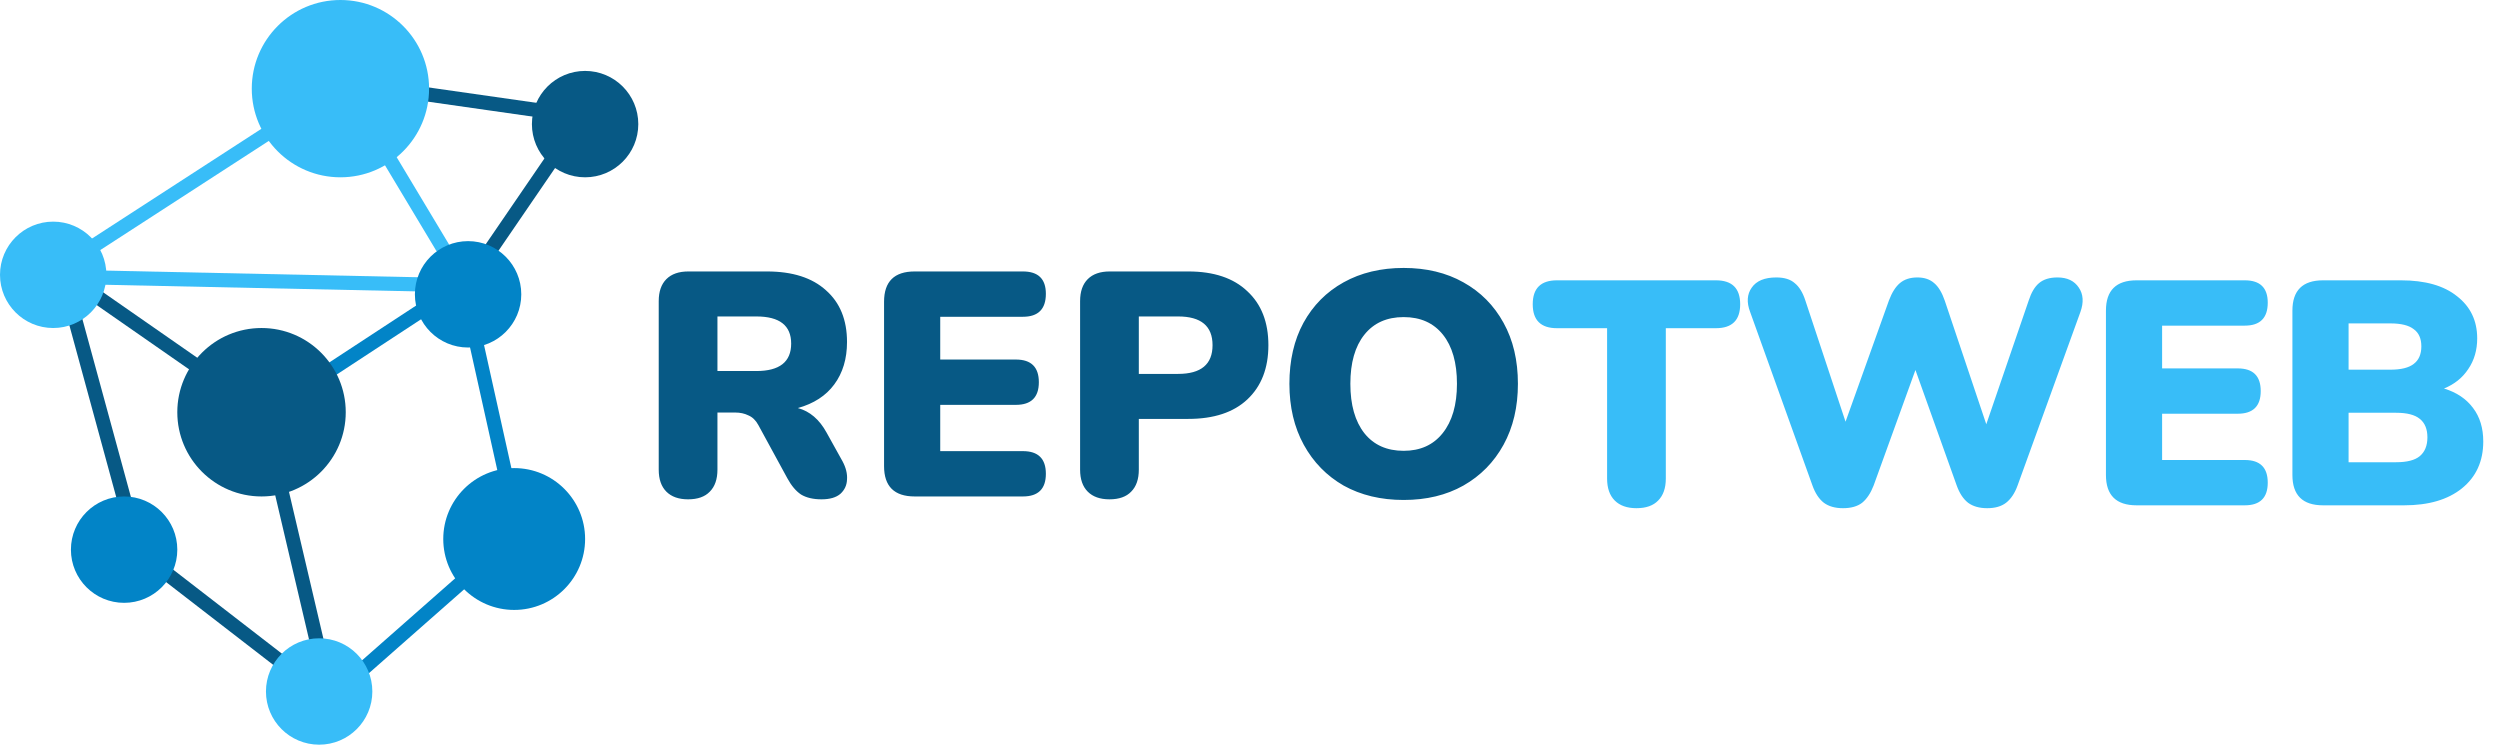
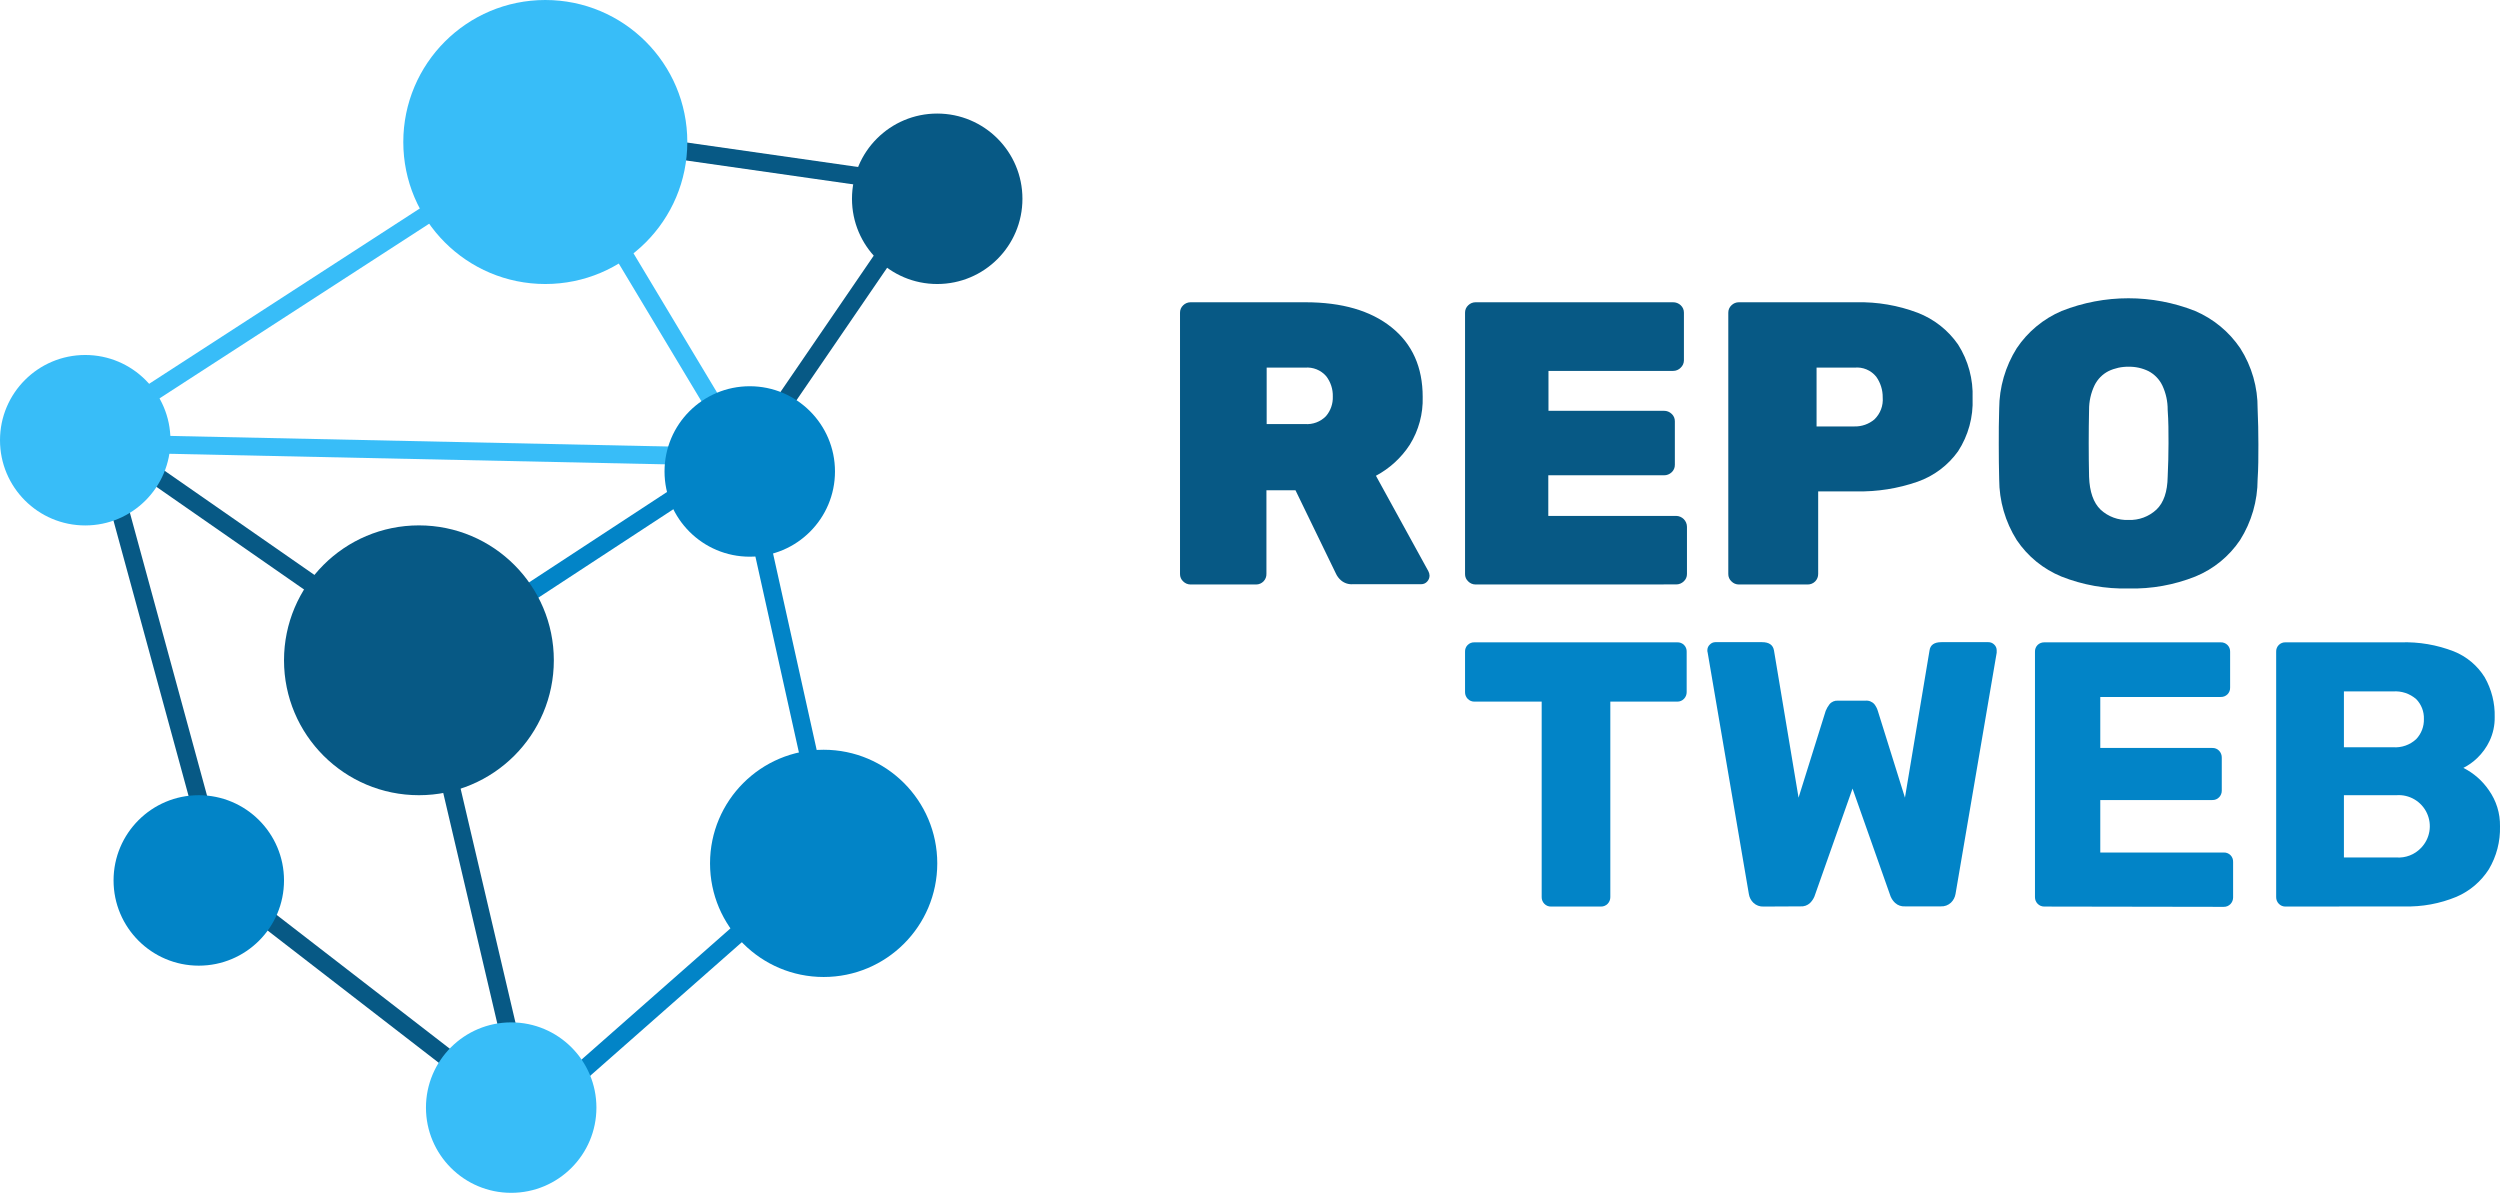
- <svg xmlns="http://www.w3.org/2000/svg" width="282" height="84" viewBox="0 0 282 84" fill="none">
-   <line x1="6.017" y1="31.2" x2="53.017" y2="32.2" stroke="#38BDF8" stroke-width="1.6" />
-   <line x1="6.772" y1="29.79" x2="15.772" y2="62.789" stroke="#075985" stroke-width="1.6" />
-   <line x1="6.457" y1="30.343" x2="29.457" y2="46.343" stroke="#075985" stroke-width="1.6" />
-   <line x1="14.489" y1="61.367" x2="36.489" y2="78.367" stroke="#075985" stroke-width="1.6" />
-   <line x1="28.762" y1="47.331" x2="51.962" y2="32.131" stroke="#0284C7" stroke-width="1.6" />
-   <line x1="29.979" y1="47.817" x2="36.779" y2="76.817" stroke="#075985" stroke-width="1.6" />
-   <line x1="36.471" y1="79.4" x2="58.271" y2="60.2" stroke="#0284C7" stroke-width="1.6" />
-   <line x1="52.381" y1="32.627" x2="58.781" y2="61.426" stroke="#0284C7" stroke-width="1.6" />
-   <line x1="38.113" y1="9.208" x2="66.113" y2="13.208" stroke="#075985" stroke-width="1.6" />
-   <line x1="52.34" y1="32.548" x2="65.34" y2="13.548" stroke="#075985" stroke-width="1.6" />
-   <line x1="38.686" y1="9.188" x2="53.086" y2="33.188" stroke="#38BDF8" stroke-width="1.6" />
-   <line x1="6.565" y1="30.329" x2="38.365" y2="9.729" stroke="#38BDF8" stroke-width="1.6" />
-   <circle cx="66" cy="14" r="6" fill="#075985" />
-   <circle cx="29.5" cy="46.5" r="9.5" fill="#075985" />
-   <circle cx="14" cy="62" r="6" fill="#0284C7" />
-   <circle cx="6" cy="31" r="6" fill="#38BDF8" />
-   <circle cx="38.4" cy="10" r="10" fill="#38BDF8" />
-   <circle cx="52.8" cy="33.2" r="6" fill="#0284C7" />
-   <circle cx="58" cy="60.8" r="8" fill="#0284C7" />
-   <circle cx="36" cy="78" r="6" fill="#38BDF8" />
-   <path d="M77.616 56.324C76.56 56.324 75.744 56.036 75.168 55.46C74.592 54.884 74.304 54.056 74.304 52.976V33.968C74.304 32.888 74.592 32.06 75.168 31.484C75.744 30.908 76.572 30.62 77.652 30.62H86.508C89.388 30.62 91.608 31.328 93.168 32.744C94.752 34.136 95.544 36.08 95.544 38.576C95.544 40.472 95.064 42.068 94.104 43.364C93.168 44.636 91.8 45.524 90 46.028C91.344 46.388 92.424 47.312 93.24 48.8L95.04 52.04C95.424 52.76 95.592 53.444 95.544 54.092C95.52 54.74 95.268 55.28 94.788 55.712C94.308 56.12 93.6 56.324 92.664 56.324C91.728 56.324 90.96 56.144 90.36 55.784C89.784 55.4 89.268 54.788 88.812 53.948L85.536 47.936C85.248 47.408 84.876 47.048 84.42 46.856C83.988 46.64 83.484 46.532 82.908 46.532H80.928V52.976C80.928 54.056 80.64 54.884 80.064 55.46C79.512 56.036 78.696 56.324 77.616 56.324ZM80.928 41.852H85.32C87.936 41.852 89.244 40.82 89.244 38.756C89.244 36.716 87.936 35.696 85.32 35.696H80.928V41.852ZM103.178 56C100.874 56 99.722 54.86 99.722 52.58V34.04C99.722 31.76 100.874 30.62 103.178 30.62H115.382C117.11 30.62 117.974 31.46 117.974 33.14C117.974 34.868 117.11 35.732 115.382 35.732H106.058V40.556H114.59C116.318 40.556 117.182 41.408 117.182 43.112C117.182 44.816 116.318 45.668 114.59 45.668H106.058V50.888H115.382C117.11 50.888 117.974 51.74 117.974 53.444C117.974 55.148 117.11 56 115.382 56H103.178ZM125.147 56.324C124.091 56.324 123.275 56.036 122.699 55.46C122.123 54.884 121.835 54.056 121.835 52.976V33.968C121.835 32.888 122.123 32.06 122.699 31.484C123.275 30.908 124.103 30.62 125.183 30.62H134.039C136.919 30.62 139.139 31.364 140.699 32.852C142.283 34.316 143.075 36.344 143.075 38.936C143.075 41.528 142.283 43.568 140.699 45.056C139.139 46.52 136.919 47.252 134.039 47.252H128.459V52.976C128.459 54.056 128.171 54.884 127.595 55.46C127.043 56.036 126.227 56.324 125.147 56.324ZM128.459 42.176H132.887C135.479 42.176 136.775 41.096 136.775 38.936C136.775 36.776 135.479 35.696 132.887 35.696H128.459V42.176ZM158.333 56.396C155.765 56.396 153.509 55.856 151.565 54.776C149.645 53.672 148.145 52.136 147.065 50.168C145.985 48.2 145.445 45.908 145.445 43.292C145.445 40.652 145.973 38.36 147.029 36.416C148.109 34.448 149.621 32.924 151.565 31.844C153.509 30.764 155.765 30.224 158.333 30.224C160.901 30.224 163.145 30.764 165.065 31.844C167.009 32.924 168.521 34.448 169.601 36.416C170.681 38.36 171.221 40.652 171.221 43.292C171.221 45.908 170.681 48.2 169.601 50.168C168.521 52.136 167.009 53.672 165.065 54.776C163.145 55.856 160.901 56.396 158.333 56.396ZM158.333 50.852C160.205 50.852 161.669 50.192 162.725 48.872C163.805 47.528 164.345 45.668 164.345 43.292C164.345 40.916 163.817 39.068 162.761 37.748C161.705 36.428 160.229 35.768 158.333 35.768C156.437 35.768 154.961 36.428 153.905 37.748C152.849 39.068 152.321 40.916 152.321 43.292C152.321 45.668 152.849 47.528 153.905 48.872C154.961 50.192 156.437 50.852 158.333 50.852Z" fill="#075985" />
-   <path d="M184.592 57.324C183.536 57.324 182.72 57.036 182.144 56.46C181.568 55.884 181.28 55.056 181.28 53.976V37.02H175.628C173.804 37.02 172.892 36.12 172.892 34.32C172.892 32.52 173.804 31.62 175.628 31.62H193.556C195.38 31.62 196.292 32.52 196.292 34.32C196.292 36.12 195.38 37.02 193.556 37.02H187.904V53.976C187.904 55.056 187.616 55.884 187.04 56.46C186.488 57.036 185.672 57.324 184.592 57.324ZM207.889 57.324C207.001 57.324 206.281 57.12 205.729 56.712C205.177 56.28 204.745 55.62 204.433 54.732L197.413 35.184C197.005 34.104 197.065 33.192 197.593 32.448C198.121 31.68 199.045 31.296 200.365 31.296C201.277 31.296 201.973 31.512 202.453 31.944C202.957 32.352 203.353 33 203.641 33.888L208.177 47.568L213.073 33.888C213.409 33 213.817 32.352 214.297 31.944C214.801 31.512 215.461 31.296 216.277 31.296C217.069 31.296 217.705 31.512 218.185 31.944C218.665 32.352 219.061 33.012 219.373 33.924L224.053 47.856L228.841 33.888C229.129 33 229.513 32.352 229.993 31.944C230.497 31.512 231.193 31.296 232.081 31.296C233.185 31.296 233.989 31.68 234.493 32.448C234.997 33.192 235.057 34.104 234.673 35.184L227.581 54.768C227.269 55.632 226.837 56.28 226.285 56.712C225.757 57.12 225.049 57.324 224.161 57.324C223.273 57.324 222.553 57.12 222.001 56.712C221.449 56.28 221.017 55.62 220.705 54.732L216.061 41.736L211.345 54.768C211.009 55.632 210.577 56.28 210.049 56.712C209.521 57.12 208.801 57.324 207.889 57.324ZM241.006 57C238.702 57 237.55 55.86 237.55 53.58V35.04C237.55 32.76 238.702 31.62 241.006 31.62H253.21C254.938 31.62 255.802 32.46 255.802 34.14C255.802 35.868 254.938 36.732 253.21 36.732H243.886V41.556H252.418C254.146 41.556 255.01 42.408 255.01 44.112C255.01 45.816 254.146 46.668 252.418 46.668H243.886V51.888H253.21C254.938 51.888 255.802 52.74 255.802 54.444C255.802 56.148 254.938 57 253.21 57H241.006ZM262.04 57C259.736 57 258.584 55.86 258.584 53.58V35.04C258.584 32.76 259.736 31.62 262.04 31.62H270.824C273.56 31.62 275.672 32.22 277.16 33.42C278.672 34.596 279.428 36.18 279.428 38.172C279.428 39.492 279.092 40.644 278.42 41.628C277.772 42.612 276.86 43.344 275.684 43.824C277.1 44.256 278.192 44.988 278.96 46.02C279.728 47.028 280.112 48.288 280.112 49.8C280.112 52.032 279.308 53.796 277.7 55.092C276.116 56.364 273.944 57 271.184 57H262.04ZM264.92 41.7H269.636C270.836 41.7 271.712 41.484 272.264 41.052C272.84 40.62 273.128 39.96 273.128 39.072C273.128 38.184 272.84 37.536 272.264 37.128C271.712 36.696 270.836 36.48 269.636 36.48H264.92V41.7ZM264.92 52.14H270.284C271.508 52.14 272.396 51.912 272.948 51.456C273.524 50.976 273.812 50.268 273.812 49.332C273.812 48.396 273.524 47.7 272.948 47.244C272.396 46.788 271.508 46.56 270.284 46.56H264.92V52.14Z" fill="#38BDF8" />
+ <svg xmlns="http://www.w3.org/2000/svg" viewBox="0 0 419.17 200">
+   <defs>
+     <style>.cls-1,.cls-2,.cls-3{fill:none;stroke-width:3px;}.cls-1{stroke:#38bdf8;}.cls-2{stroke:#075985;}.cls-3{stroke:#0284c7;}.cls-4{fill:#075985;}.cls-5{fill:#0284c7;}.cls-6{fill:#38bdf8;}</style>
+   </defs>
+   <g id="Layer_2" data-name="Layer 2">
+     <g id="Layer_5" data-name="Layer 5">
+       <line class="cls-1" x1="14.33" y1="74.29" x2="126.23" y2="76.67" />
+       <line class="cls-2" x1="16.12" y1="70.93" x2="37.55" y2="149.5" />
+       <line class="cls-2" x1="15.37" y1="72.25" x2="70.14" y2="110.34" />
+       <line class="cls-2" x1="34.5" y1="146.11" x2="86.88" y2="186.59" />
+       <line class="cls-3" x1="68.48" y1="112.69" x2="123.72" y2="76.5" />
+       <line class="cls-2" x1="71.38" y1="113.85" x2="87.57" y2="182.9" />
+       <line class="cls-3" x1="86.84" y1="189.05" x2="138.74" y2="143.33" />
+       <line class="cls-3" x1="124.72" y1="77.68" x2="139.95" y2="146.25" />
+       <line class="cls-2" x1="90.75" y1="21.92" x2="157.41" y2="31.45" />
+       <line class="cls-2" x1="124.62" y1="77.5" x2="155.57" y2="32.26" />
+       <line class="cls-1" x1="92.11" y1="21.88" x2="126.4" y2="79.02" />
+       <line class="cls-1" x1="15.63" y1="72.21" x2="91.35" y2="23.16" />
+       <circle class="cls-4" cx="157.14" cy="33.33" r="14.29" />
+       <circle class="cls-4" cx="70.24" cy="110.71" r="22.62" />
+       <circle class="cls-5" cx="33.33" cy="147.62" r="14.29" />
+       <circle class="cls-6" cx="14.29" cy="73.81" r="14.29" />
+       <circle class="cls-6" cx="91.43" cy="23.81" r="23.81" />
+       <circle class="cls-5" cx="125.71" cy="79.05" r="14.29" />
+       <circle class="cls-5" cx="138.1" cy="144.76" r="19.05" />
+       <circle class="cls-6" cx="85.71" cy="185.71" r="14.29" />
+       <path class="cls-4" d="M199.61,98a1.74,1.74,0,0,1-1.22-.51,1.63,1.63,0,0,1-.54-1.25V52.43a1.66,1.66,0,0,1,.54-1.25,1.77,1.77,0,0,1,1.22-.5h19.26q9.19,0,14.43,4.19t5.24,11.69a14.36,14.36,0,0,1-2.16,8,15.38,15.38,0,0,1-5.68,5.21l8.79,16a1.75,1.75,0,0,1,.2.74,1.48,1.48,0,0,1-.4,1,1.31,1.31,0,0,1-1,.44H226.85a2.72,2.72,0,0,1-2-.64,3.35,3.35,0,0,1-.88-1.18l-6.76-13.93h-4.87v14A1.73,1.73,0,0,1,210.63,98Zm12.77-26.9h6.42a4.43,4.43,0,0,0,3.52-1.32,4.79,4.79,0,0,0,1.15-3.28,5.35,5.35,0,0,0-1.12-3.44,4.22,4.22,0,0,0-3.55-1.42h-6.42Z" />
+       <path class="cls-4" d="M247.4,98a1.72,1.72,0,0,1-1.22-.51,1.63,1.63,0,0,1-.54-1.25V52.43a1.66,1.66,0,0,1,.54-1.25,1.75,1.75,0,0,1,1.22-.5h33.12a1.84,1.84,0,0,1,1.28.5,1.66,1.66,0,0,1,.54,1.25v8a1.69,1.69,0,0,1-.54,1.22,1.75,1.75,0,0,1-1.28.54H259.63v6.69H279a1.79,1.79,0,0,1,1.28.51,1.63,1.63,0,0,1,.54,1.25v7.3a1.66,1.66,0,0,1-.54,1.25,1.82,1.82,0,0,1-1.28.5h-19.4V86.5h21.43a1.84,1.84,0,0,1,1.82,1.83v7.9a1.63,1.63,0,0,1-.54,1.25,1.81,1.81,0,0,1-1.28.51Z" />
+       <path class="cls-4" d="M291.53,98a1.71,1.71,0,0,1-1.21-.51,1.63,1.63,0,0,1-.54-1.25V52.43a1.66,1.66,0,0,1,.54-1.25,1.75,1.75,0,0,1,1.21-.5h19.74a27.31,27.31,0,0,1,10.24,1.75,14.69,14.69,0,0,1,6.8,5.34,15.68,15.68,0,0,1,2.43,9,15.17,15.17,0,0,1-2.43,8.89,14.08,14.08,0,0,1-6.8,5.11,29.34,29.34,0,0,1-10.24,1.62h-6.42V96.23A1.74,1.74,0,0,1,303.09,98Zm13.05-26.5h6.35a5,5,0,0,0,3.35-1.18,4.59,4.59,0,0,0,1.39-3.68,5.85,5.85,0,0,0-1.09-3.48,4.14,4.14,0,0,0-3.65-1.52h-6.35Z" />
+       <path class="cls-4" d="M356.9,98.67a28.66,28.66,0,0,1-11.26-2,16.66,16.66,0,0,1-7.5-6.12,19.12,19.12,0,0,1-2.94-10.17c-.05-1.89-.07-3.84-.07-5.85s0-4,.07-6a19.23,19.23,0,0,1,2.94-10.14,17.19,17.19,0,0,1,7.54-6.25,30.43,30.43,0,0,1,22.37,0,17.39,17.39,0,0,1,7.57,6.25,18.53,18.53,0,0,1,2.91,10.14c.09,2,.13,4,.13,6s0,4-.13,5.85a19.12,19.12,0,0,1-2.94,10.17,16.63,16.63,0,0,1-7.51,6.12A28.39,28.39,0,0,1,356.9,98.67Zm0-11.49a6.5,6.5,0,0,0,4.66-1.73c1.22-1.15,1.85-3,1.89-5.51.09-1.93.14-3.81.14-5.64s0-3.68-.14-5.58a9.44,9.44,0,0,0-.91-4.12,5.33,5.33,0,0,0-2.3-2.37,7.3,7.3,0,0,0-3.34-.74,7.53,7.53,0,0,0-3.38.74,5.29,5.29,0,0,0-2.33,2.37,9.43,9.43,0,0,0-.92,4.12q-.06,2.85-.06,5.58t.06,5.64c.09,2.53.74,4.36,1.93,5.51A6.49,6.49,0,0,0,356.9,87.18Z" />
+       <path class="cls-5" d="M260.07,152a1.49,1.49,0,0,1-1.14-.47,1.56,1.56,0,0,1-.44-1.11V117.64H247.22a1.5,1.5,0,0,1-1.14-.48,1.59,1.59,0,0,1-.44-1.11v-6.77a1.51,1.51,0,0,1,1.58-1.58h34a1.51,1.51,0,0,1,1.58,1.58v6.77a1.59,1.59,0,0,1-.44,1.11,1.5,1.5,0,0,1-1.14.48H270v32.78a1.61,1.61,0,0,1-.44,1.11,1.52,1.52,0,0,1-1.14.47Z" />
+       <path class="cls-5" d="M295.7,152a2.31,2.31,0,0,1-1.71-.63,2.56,2.56,0,0,1-.76-1.46l-6.9-40.44a1,1,0,0,1-.06-.28V109a1.26,1.26,0,0,1,.41-.92,1.28,1.28,0,0,1,.92-.41h7.84c1.18,0,1.84.47,2,1.39l4.12,24.68,4.55-14.55a4.66,4.66,0,0,1,.64-1.11,1.68,1.68,0,0,1,1.45-.6h4.56a1.77,1.77,0,0,1,1.52.6,3.45,3.45,0,0,1,.57,1.11l4.55,14.55,4.12-24.68c.13-.92.78-1.39,2-1.39h7.85a1.36,1.36,0,0,1,1,.41,1.3,1.3,0,0,1,.41.92.61.61,0,0,1,0,.16,1,1,0,0,0,0,.28l-6.9,40.44a2.63,2.63,0,0,1-.76,1.46,2.31,2.31,0,0,1-1.71.63h-6a2.23,2.23,0,0,1-1.65-.57,3.21,3.21,0,0,1-.76-1.08l-6.39-18.1-6.39,18.1a3.37,3.37,0,0,1-.73,1.08,2.11,2.11,0,0,1-1.61.57Z" />
+       <path class="cls-5" d="M342.78,152a1.52,1.52,0,0,1-1.14-.47,1.56,1.56,0,0,1-.44-1.11V109.28a1.54,1.54,0,0,1,.44-1.14,1.58,1.58,0,0,1,1.14-.44h29.55a1.52,1.52,0,0,1,1.59,1.58v6a1.52,1.52,0,0,1-1.59,1.58H352.15v8.55h18.79a1.49,1.49,0,0,1,1.14.47,1.64,1.64,0,0,1,.44,1.17v5.51a1.56,1.56,0,0,1-.44,1.11,1.49,1.49,0,0,1-1.14.47H352.15v8.8h20.69a1.51,1.51,0,0,1,1.58,1.58v5.95a1.61,1.61,0,0,1-.44,1.11,1.52,1.52,0,0,1-1.14.47Z" />
+       <path class="cls-5" d="M383.22,152a1.49,1.49,0,0,1-1.14-.47,1.56,1.56,0,0,1-.44-1.11V109.28a1.51,1.51,0,0,1,1.58-1.58h19.3a22.49,22.49,0,0,1,8.92,1.52,10.83,10.83,0,0,1,5.16,4.33,12.82,12.82,0,0,1,1.68,6.68,9,9,0,0,1-.86,4,9.7,9.7,0,0,1-2.08,2.88,9.49,9.49,0,0,1-2.31,1.64,11.34,11.34,0,0,1,4.27,3.74,10.15,10.15,0,0,1,1.87,6.07,13.41,13.41,0,0,1-1.87,7.19,12.11,12.11,0,0,1-5.44,4.62,21.4,21.4,0,0,1-8.77,1.61ZM393,125.29h8.23a5.14,5.14,0,0,0,3.89-1.36,4.7,4.7,0,0,0,1.29-3.38,4.54,4.54,0,0,0-1.29-3.33,5.32,5.32,0,0,0-3.89-1.29H393Zm0,18.48h8.79a5.18,5.18,0,0,0,4.12-1.58,5.22,5.22,0,0,0-4.12-8.86H393Z" />
+     </g>
+   </g>
</svg>
